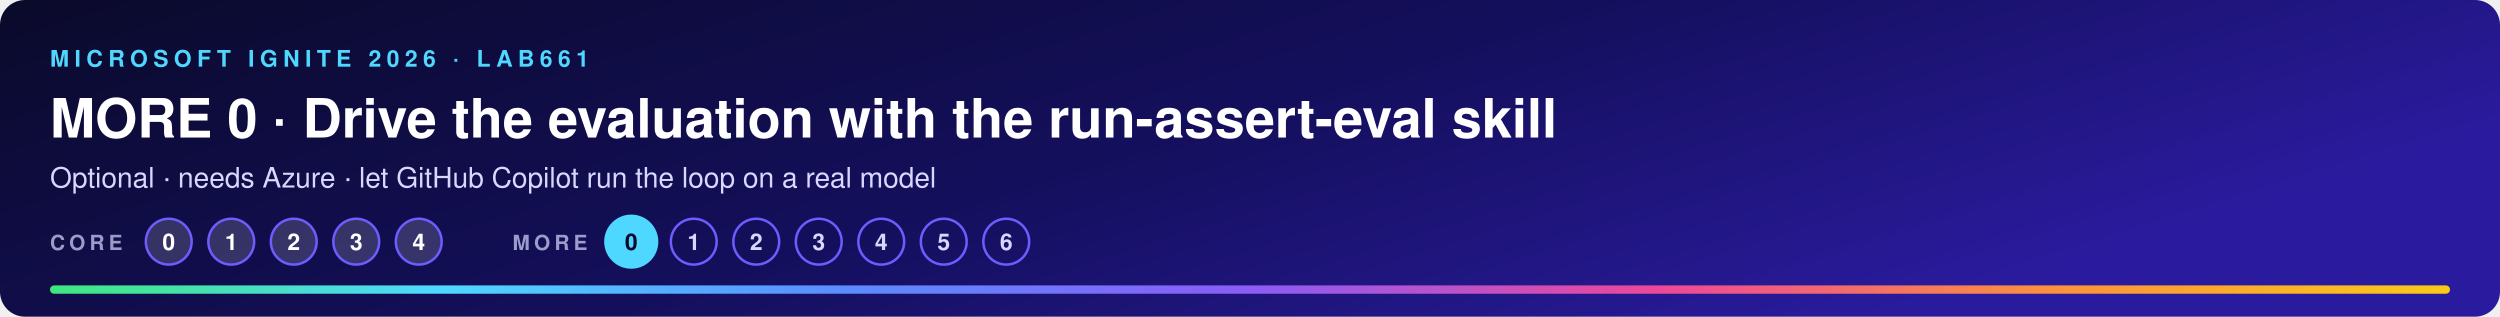
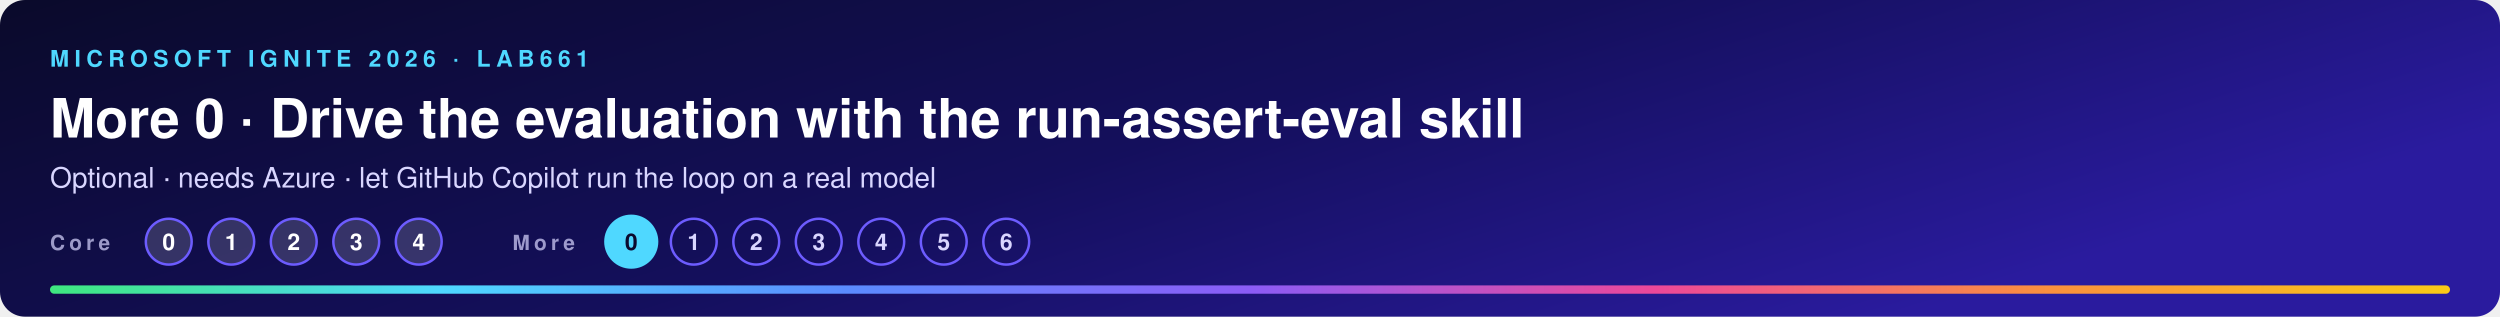
- <svg xmlns="http://www.w3.org/2000/svg" width="1200" height="152" viewBox="0 0 1200 152" role="img" aria-label="MORE 0 · Drive the evaluation with the run-assert-eval skill">
+ <svg xmlns="http://www.w3.org/2000/svg" width="1200" height="152" viewBox="0 0 1200 152" role="img" aria-label="More 0 · Drive the evaluation with the run-assert-eval skill">
  <defs>
    <linearGradient id="bg" x1="0" y1="0" x2="1" y2="0.4">
      <stop offset="0" stop-color="#0a0a2a" />
      <stop offset="0.55" stop-color="#140f5c" />
      <stop offset="1" stop-color="#2a1b9e" />
    </linearGradient>
    <linearGradient id="bar" x1="0" y1="0" x2="1" y2="0">
      <stop offset="0.000" stop-color="#3ee87a" />
      <stop offset="0.167" stop-color="#4fd8ff" />
      <stop offset="0.333" stop-color="#5b8cff" />
      <stop offset="0.500" stop-color="#8b5cf6" />
      <stop offset="0.667" stop-color="#ec4899" />
      <stop offset="0.833" stop-color="#fb923c" />
      <stop offset="1.000" stop-color="#facc15" />
    </linearGradient>
  </defs>
  <rect width="1200" height="152" rx="12" fill="url(#bg)" />
  <text x="24" y="32" font-family="Segoe UI, Helvetica Neue, Helvetica, Arial, sans-serif" font-size="11" font-weight="700" letter-spacing="2.6" fill="#4fd8ff">MICROSOFT IGNITE 2026  ·  LAB661</text>
-   <text x="24" y="66" font-family="Segoe UI, Helvetica Neue, Helvetica, Arial, sans-serif" font-size="26" font-weight="700" fill="#ffffff">MORE 0 · Drive the evaluation with the run-assert-eval skill</text>
+   <text x="24" y="66" font-family="Segoe UI, Helvetica Neue, Helvetica, Arial, sans-serif" font-size="26" font-weight="700" fill="#ffffff">More 0 · Drive the evaluation with the run-assert-eval skill</text>
  <text x="24" y="90" font-family="Segoe UI, Helvetica Neue, Helvetica, Arial, sans-serif" font-size="13.5" fill="#d9d6ff">Optional · needs Azure · let GitHub Copilot run the loop on a real model</text>
-   <text x="24" y="120" font-family="Segoe UI, Helvetica Neue, Helvetica, Arial, sans-serif" font-size="10" font-weight="700" letter-spacing="2" fill="#d9d6ff" fill-opacity="0.7">CORE</text>
+   <text x="24" y="120" font-family="Segoe UI, Helvetica Neue, Helvetica, Arial, sans-serif" font-size="10" font-weight="700" letter-spacing="2" fill="#d9d6ff" fill-opacity="0.7">Core</text>
  <circle cx="81" cy="116" r="11" fill="#ffffff" fill-opacity="0.16" stroke="#6d5cff" stroke-width="1.2" />
  <text x="81" y="120" text-anchor="middle" font-family="Segoe UI, Helvetica Neue, Helvetica, Arial, sans-serif" font-size="11" font-weight="700" fill="#ffffff">0</text>
  <circle cx="111" cy="116" r="11" fill="#ffffff" fill-opacity="0.16" stroke="#6d5cff" stroke-width="1.2" />
  <text x="111" y="120" text-anchor="middle" font-family="Segoe UI, Helvetica Neue, Helvetica, Arial, sans-serif" font-size="11" font-weight="700" fill="#ffffff">1</text>
  <circle cx="141" cy="116" r="11" fill="#ffffff" fill-opacity="0.16" stroke="#6d5cff" stroke-width="1.2" />
  <text x="141" y="120" text-anchor="middle" font-family="Segoe UI, Helvetica Neue, Helvetica, Arial, sans-serif" font-size="11" font-weight="700" fill="#ffffff">2</text>
  <circle cx="171" cy="116" r="11" fill="#ffffff" fill-opacity="0.16" stroke="#6d5cff" stroke-width="1.2" />
  <text x="171" y="120" text-anchor="middle" font-family="Segoe UI, Helvetica Neue, Helvetica, Arial, sans-serif" font-size="11" font-weight="700" fill="#ffffff">3</text>
  <circle cx="201" cy="116" r="11" fill="#ffffff" fill-opacity="0.16" stroke="#6d5cff" stroke-width="1.2" />
  <text x="201" y="120" text-anchor="middle" font-family="Segoe UI, Helvetica Neue, Helvetica, Arial, sans-serif" font-size="11" font-weight="700" fill="#ffffff">4</text>
-   <text x="246" y="120" font-family="Segoe UI, Helvetica Neue, Helvetica, Arial, sans-serif" font-size="10" font-weight="700" letter-spacing="2" fill="#d9d6ff" fill-opacity="0.7">MORE</text>
+   <text x="246" y="120" font-family="Segoe UI, Helvetica Neue, Helvetica, Arial, sans-serif" font-size="10" font-weight="700" letter-spacing="2" fill="#d9d6ff" fill-opacity="0.7">More</text>
  <circle cx="303" cy="116" r="13" fill="#4fd8ff" />
  <text x="303" y="120" text-anchor="middle" font-family="Segoe UI, Helvetica Neue, Helvetica, Arial, sans-serif" font-size="11" font-weight="800" fill="#0b0a2e">0</text>
  <circle cx="333" cy="116" r="11" fill="none" stroke="#6d5cff" stroke-width="1.2" />
  <text x="333" y="120" text-anchor="middle" font-family="Segoe UI, Helvetica Neue, Helvetica, Arial, sans-serif" font-size="11" font-weight="600" fill="#d9d6ff">1</text>
  <circle cx="363" cy="116" r="11" fill="none" stroke="#6d5cff" stroke-width="1.2" />
  <text x="363" y="120" text-anchor="middle" font-family="Segoe UI, Helvetica Neue, Helvetica, Arial, sans-serif" font-size="11" font-weight="600" fill="#d9d6ff">2</text>
  <circle cx="393" cy="116" r="11" fill="none" stroke="#6d5cff" stroke-width="1.2" />
  <text x="393" y="120" text-anchor="middle" font-family="Segoe UI, Helvetica Neue, Helvetica, Arial, sans-serif" font-size="11" font-weight="600" fill="#d9d6ff">3</text>
  <circle cx="423" cy="116" r="11" fill="none" stroke="#6d5cff" stroke-width="1.2" />
  <text x="423" y="120" text-anchor="middle" font-family="Segoe UI, Helvetica Neue, Helvetica, Arial, sans-serif" font-size="11" font-weight="600" fill="#d9d6ff">4</text>
  <circle cx="453" cy="116" r="11" fill="none" stroke="#6d5cff" stroke-width="1.2" />
  <text x="453" y="120" text-anchor="middle" font-family="Segoe UI, Helvetica Neue, Helvetica, Arial, sans-serif" font-size="11" font-weight="600" fill="#d9d6ff">5</text>
  <circle cx="483" cy="116" r="11" fill="none" stroke="#6d5cff" stroke-width="1.2" />
  <text x="483" y="120" text-anchor="middle" font-family="Segoe UI, Helvetica Neue, Helvetica, Arial, sans-serif" font-size="11" font-weight="600" fill="#d9d6ff">6</text>
  <rect x="24" y="137" width="1152" height="4" rx="2" fill="url(#bar)" />
</svg>
